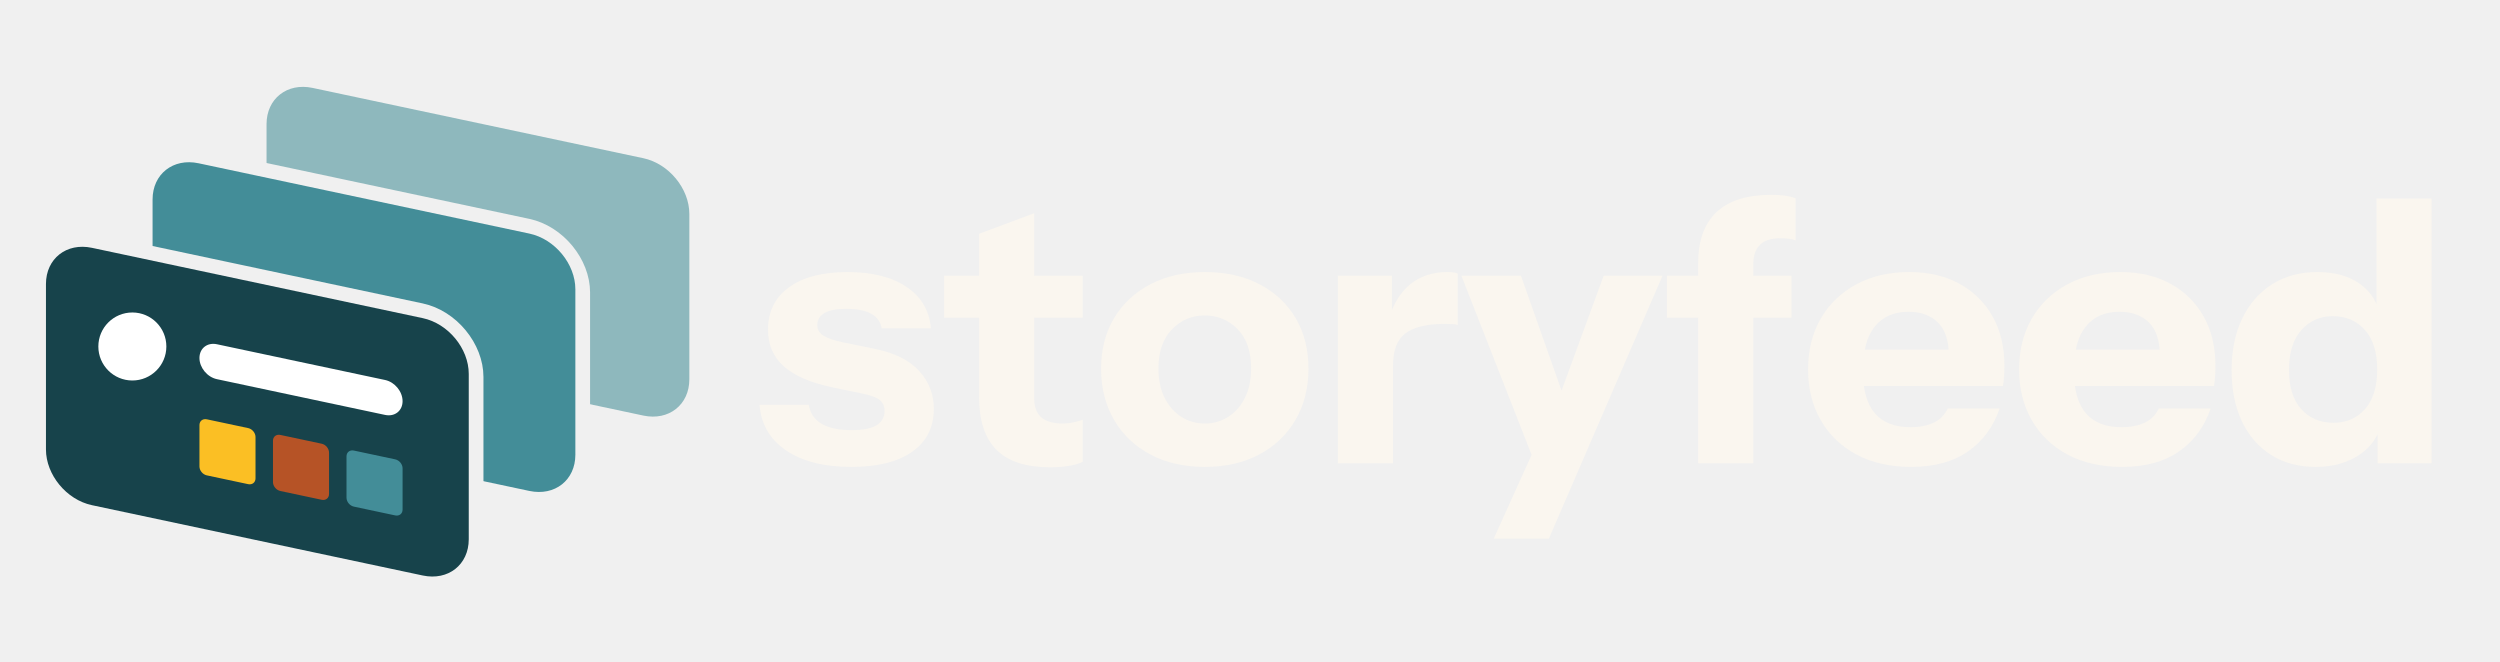
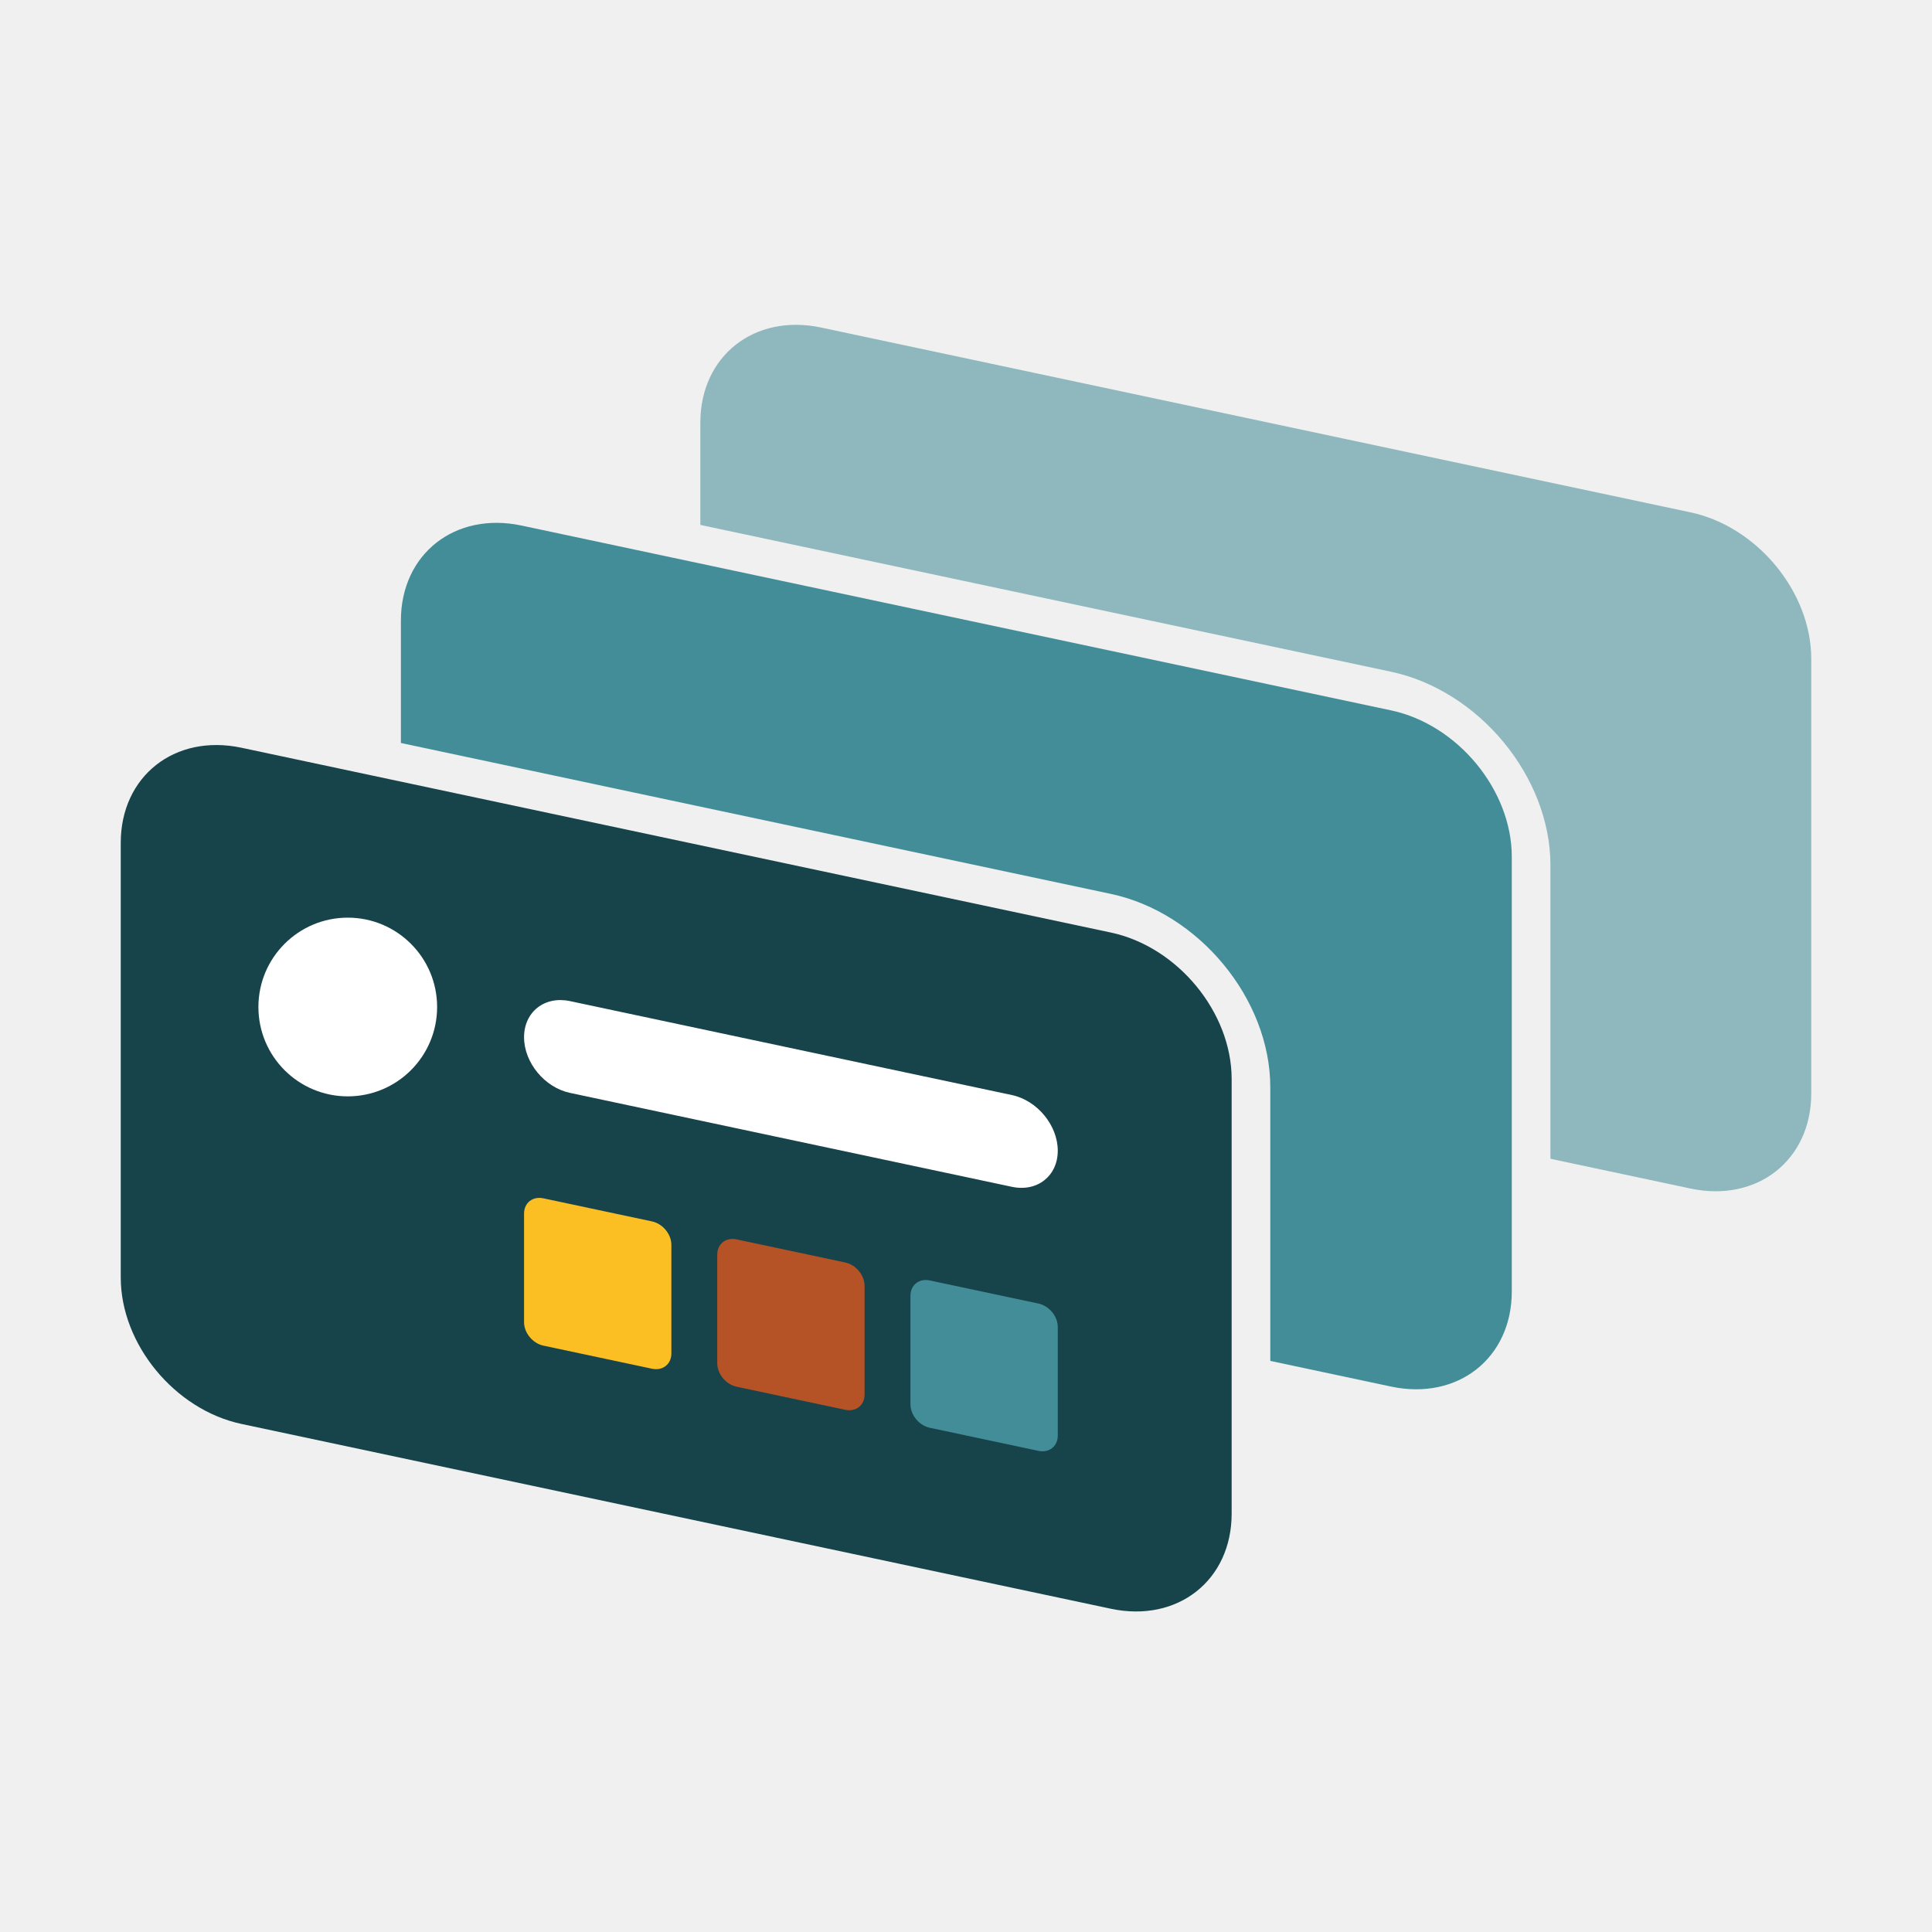
- <svg xmlns="http://www.w3.org/2000/svg" width="680" height="180" viewBox="0 0 680 180" role="img">
-   <g transform="translate(0 -10) scale(.25)">
-     <g transform="translate(50 125)">
-       <defs>
-         <mask id="back" maskUnits="userSpaceOnUse" x="-40" y="-40" width="820" height="800">
-           <rect x="-40" y="-40" width="820" height="800" fill="white" />
-           <rect x="0" y="0" width="460" height="280" rx="50" transform="translate(116 82) skewY(12)" fill="black" stroke="black" stroke-width="32" />
-           <rect x="0" y="0" width="460" height="280" rx="50" transform="translate(0 174) skewY(12)" fill="black" stroke="black" stroke-width="32" />
-         </mask>
-         <mask id="middle" maskUnits="userSpaceOnUse" x="-40" y="-40" width="820" height="800">
-           <rect x="-40" y="-40" width="820" height="800" fill="white" />
-           <rect x="0" y="0" width="460" height="280" rx="50" transform="translate(0 174) skewY(12)" fill="black" stroke="black" stroke-width="32" />
-         </mask>
-         <mask id="face" maskUnits="userSpaceOnUse" x="-40" y="-40" width="540" height="400">
-           <rect x="-40" y="-40" width="540" height="400" fill="white" />
-           <g fill="black">
-             <circle data-part="actor" transform="translate(94 98) skewY(-12)" cx="0" cy="0" r="37" />
-             <rect data-part="headline" x="167" y="76" width="221" height="38" rx="19.0" />
-             <rect data-part="media-tile" x="167" y="160" width="61" height="61" rx="8" fill="black" />
-             <rect data-part="media-tile" x="247" y="160" width="61" height="61" rx="8" fill="black" />
-             <rect data-part="media-tile" x="327" y="160" width="61" height="61" rx="8" fill="black" />
-           </g>
-         </mask>
-       </defs>
-       <g mask="url(#back)">
-         <rect x="0" y="0" width="460" height="280" rx="50" transform="translate(240 0) skewY(12)" fill="#8EB8BD" />
+ <svg xmlns="http://www.w3.org/2000/svg" width="800" height="800" viewBox="0 0 800 800" role="img">
+   <g transform="translate(50 125)">
+     <defs>
+       <mask id="back" maskUnits="userSpaceOnUse" x="-40" y="-40" width="820" height="800">
+         <rect x="-40" y="-40" width="820" height="800" fill="white" />
+         <rect x="0" y="0" width="460" height="280" rx="50" transform="translate(116 82) skewY(12)" fill="black" stroke="black" stroke-width="32" />
+         <rect x="0" y="0" width="460" height="280" rx="50" transform="translate(0 174) skewY(12)" fill="black" stroke="black" stroke-width="32" />
+       </mask>
+       <mask id="middle" maskUnits="userSpaceOnUse" x="-40" y="-40" width="820" height="800">
+         <rect x="-40" y="-40" width="820" height="800" fill="white" />
+         <rect x="0" y="0" width="460" height="280" rx="50" transform="translate(0 174) skewY(12)" fill="black" stroke="black" stroke-width="32" />
+       </mask>
+       <mask id="face" maskUnits="userSpaceOnUse" x="-40" y="-40" width="540" height="400">
+         <rect x="-40" y="-40" width="540" height="400" fill="white" />
+         <g fill="black">
+           <circle data-part="actor" transform="translate(94 98) skewY(-12)" cx="0" cy="0" r="37" />
+           <rect data-part="headline" x="167" y="76" width="221" height="38" rx="19.0" />
+           <rect data-part="media-tile" x="167" y="160" width="61" height="61" rx="8" fill="black" />
+           <rect data-part="media-tile" x="247" y="160" width="61" height="61" rx="8" fill="black" />
+           <rect data-part="media-tile" x="327" y="160" width="61" height="61" rx="8" fill="black" />
+         </g>
+       </mask>
+     </defs>
+     <g mask="url(#back)">
+       <rect x="0" y="0" width="460" height="280" rx="50" transform="translate(240 0) skewY(12)" fill="#8EB8BD" />
+     </g>
+     <g mask="url(#middle)">
+       <rect x="0" y="0" width="460" height="280" rx="50" transform="translate(116 82) skewY(12)" fill="#438D98" />
+     </g>
+     <g transform="translate(0 174) skewY(12)">
+       <rect data-part="front-card" width="460" height="280" rx="50" fill="#17434B" />
+       <g fill="#FFFFFF">
+         <circle data-part="actor" transform="translate(94 98) skewY(-12)" cx="0" cy="0" r="37" fill="#FFFFFF" />
+         <rect data-part="headline" x="167" y="76" width="221" height="38" rx="19.0" fill="#FFFFFF" />
      </g>
-       <g mask="url(#middle)">
-         <rect x="0" y="0" width="460" height="280" rx="50" transform="translate(116 82) skewY(12)" fill="#438D98" />
-       </g>
-       <g transform="translate(0 174) skewY(12)">
-         <rect data-part="front-card" width="460" height="280" rx="50" fill="#17434B" />
-         <g fill="#FFFFFF">
-           <circle data-part="actor" transform="translate(94 98) skewY(-12)" cx="0" cy="0" r="37" fill="#FFFFFF" />
-           <rect data-part="headline" x="167" y="76" width="221" height="38" rx="19.0" fill="#FFFFFF" />
-         </g>
-         <rect data-part="media-tile" x="167" y="160" width="61" height="61" rx="8" fill="#FBBF24" />
-         <rect data-part="media-tile" x="247" y="160" width="61" height="61" rx="8" fill="#B65326" />
-         <rect data-part="media-tile" x="327" y="160" width="61" height="61" rx="8" fill="#438D98" />
-       </g>
-     </g>
-   </g>
-   <g transform="translate(205 126) scale(1.0)">
-     <g transform="translate(-205 -126)">
-       <g fill="#FAF6EF" transform="translate(205 126) scale(0.1 -0.1)">
-         <path transform="translate(0 0)" d="M266 -10Q154 -10 88.0 35.0Q22 80 16 159H150Q155 125 184.5 107.5Q214 90 266 90Q313 90 334.5 103.5Q356 117 356 142Q356 161 343.5 171.5Q331 182 298 189L216 206Q125 225 82.0 263.5Q39 302 39 363Q39 437 96.0 478.5Q153 520 255 520Q356 520 416.0 479.5Q476 439 482 367H348Q344 393 320.0 406.5Q296 420 252 420Q212 420 192.5 408.5Q173 397 173 376Q173 358 189.0 347.5Q205 337 242 329L334 310Q411 294 450.5 250.5Q490 207 490 148Q490 73 431.5 31.5Q373 -10 266 -10Z" fill="#FAF6EF" />
-         <path transform="translate(504 0)" d="M302 -11Q204 -11 156.5 36.5Q109 84 109 181V624L259 680V176Q259 142 278.0 125.0Q297 108 337 108Q352 108 365.0 111.0Q378 114 391 118V4Q378 -3 354.5 -7.0Q331 -11 302 -11ZM14 396V510H391V396Z" fill="#FAF6EF" />
-         <path transform="translate(925 0)" d="M302 -10Q218 -10 154.5 23.5Q91 57 55.5 117.5Q20 178 20 257Q20 336 55.5 395.0Q91 454 154.5 487.0Q218 520 302 520Q387 520 450.5 487.0Q514 454 549.0 395.0Q584 336 584 257Q584 178 548.5 117.5Q513 57 449.5 23.5Q386 -10 302 -10ZM302 108Q337 108 365.5 126.0Q394 144 411.0 177.5Q428 211 428 258Q428 327 391.5 364.5Q355 402 302 402Q249 402 212.5 364.0Q176 326 176 258Q176 211 193.0 177.5Q210 144 238.5 126.0Q267 108 302 108Z" fill="#FAF6EF" />
-         <path transform="translate(1529 0)" d="M60 0V510H207V390H210V0ZM210 266 197 387Q215 452 256.0 486.0Q297 520 358 520Q377 520 386 516V376Q381 378 372.0 378.5Q363 379 350 379Q278 379 244.0 353.5Q210 328 210 266Z" fill="#FAF6EF" />
-         <path transform="translate(1927 0)" d="M86 -205 227 107 253 150 385 510H545L236 -205ZM194 10 -2 510H160L321 54Z" fill="#FAF6EF" />
-         <path transform="translate(2470 0)" d="M99 0V544Q99 636 149.0 683.0Q199 730 297 730Q318 730 333.5 728.0Q349 726 364 721V606Q357 609 347.0 610.5Q337 612 323 612Q285 612 267.0 594.0Q249 576 249 542V0ZM14 396V510H353V396Z" fill="#FAF6EF" />
-         <path transform="translate(2848 0)" d="M300 -10Q215 -10 152.0 23.5Q89 57 54.5 117.0Q20 177 20 255Q20 334 54.5 393.5Q89 453 151.0 486.5Q213 520 295 520Q374 520 432.0 488.0Q490 456 522.0 399.0Q554 342 554 265Q554 249 553.0 235.5Q552 222 550 210H108V309H429L403 291Q403 353 373.5 382.5Q344 412 293 412Q234 412 201.5 372.0Q169 332 169 252Q169 174 201.5 136.0Q234 98 299 98Q335 98 361.0 110.0Q387 122 400 149H541Q516 75 455.5 32.5Q395 -10 300 -10Z" fill="#FAF6EF" />
-         <path transform="translate(3422 0)" d="M300 -10Q215 -10 152.0 23.5Q89 57 54.5 117.0Q20 177 20 255Q20 334 54.5 393.5Q89 453 151.0 486.5Q213 520 295 520Q374 520 432.0 488.0Q490 456 522.0 399.0Q554 342 554 265Q554 249 553.0 235.5Q552 222 550 210H108V309H429L403 291Q403 353 373.5 382.5Q344 412 293 412Q234 412 201.5 372.0Q169 332 169 252Q169 174 201.5 136.0Q234 98 299 98Q335 98 361.0 110.0Q387 122 400 149H541Q516 75 455.5 32.5Q395 -10 300 -10Z" fill="#FAF6EF" />
-         <path transform="translate(3996 0)" d="M421 0V113L431 111Q421 56 371.5 23.0Q322 -10 253 -10Q183 -10 131.5 22.5Q80 55 52.0 114.0Q24 173 24 253Q24 334 53.0 394.0Q82 454 134.5 487.0Q187 520 257 520Q330 520 375.5 486.0Q421 452 429 393L418 392V720H568V0ZM301 110Q354 110 387.0 147.5Q420 185 420 255Q420 325 386.5 362.5Q353 400 299 400Q247 400 213.5 362.0Q180 324 180 254Q180 184 213.5 147.0Q247 110 301 110Z" fill="#FAF6EF" />
-       </g>
+       <rect data-part="media-tile" x="167" y="160" width="61" height="61" rx="8" fill="#FBBF24" />
+       <rect data-part="media-tile" x="247" y="160" width="61" height="61" rx="8" fill="#B65326" />
+       <rect data-part="media-tile" x="327" y="160" width="61" height="61" rx="8" fill="#438D98" />
    </g>
  </g>
</svg>
